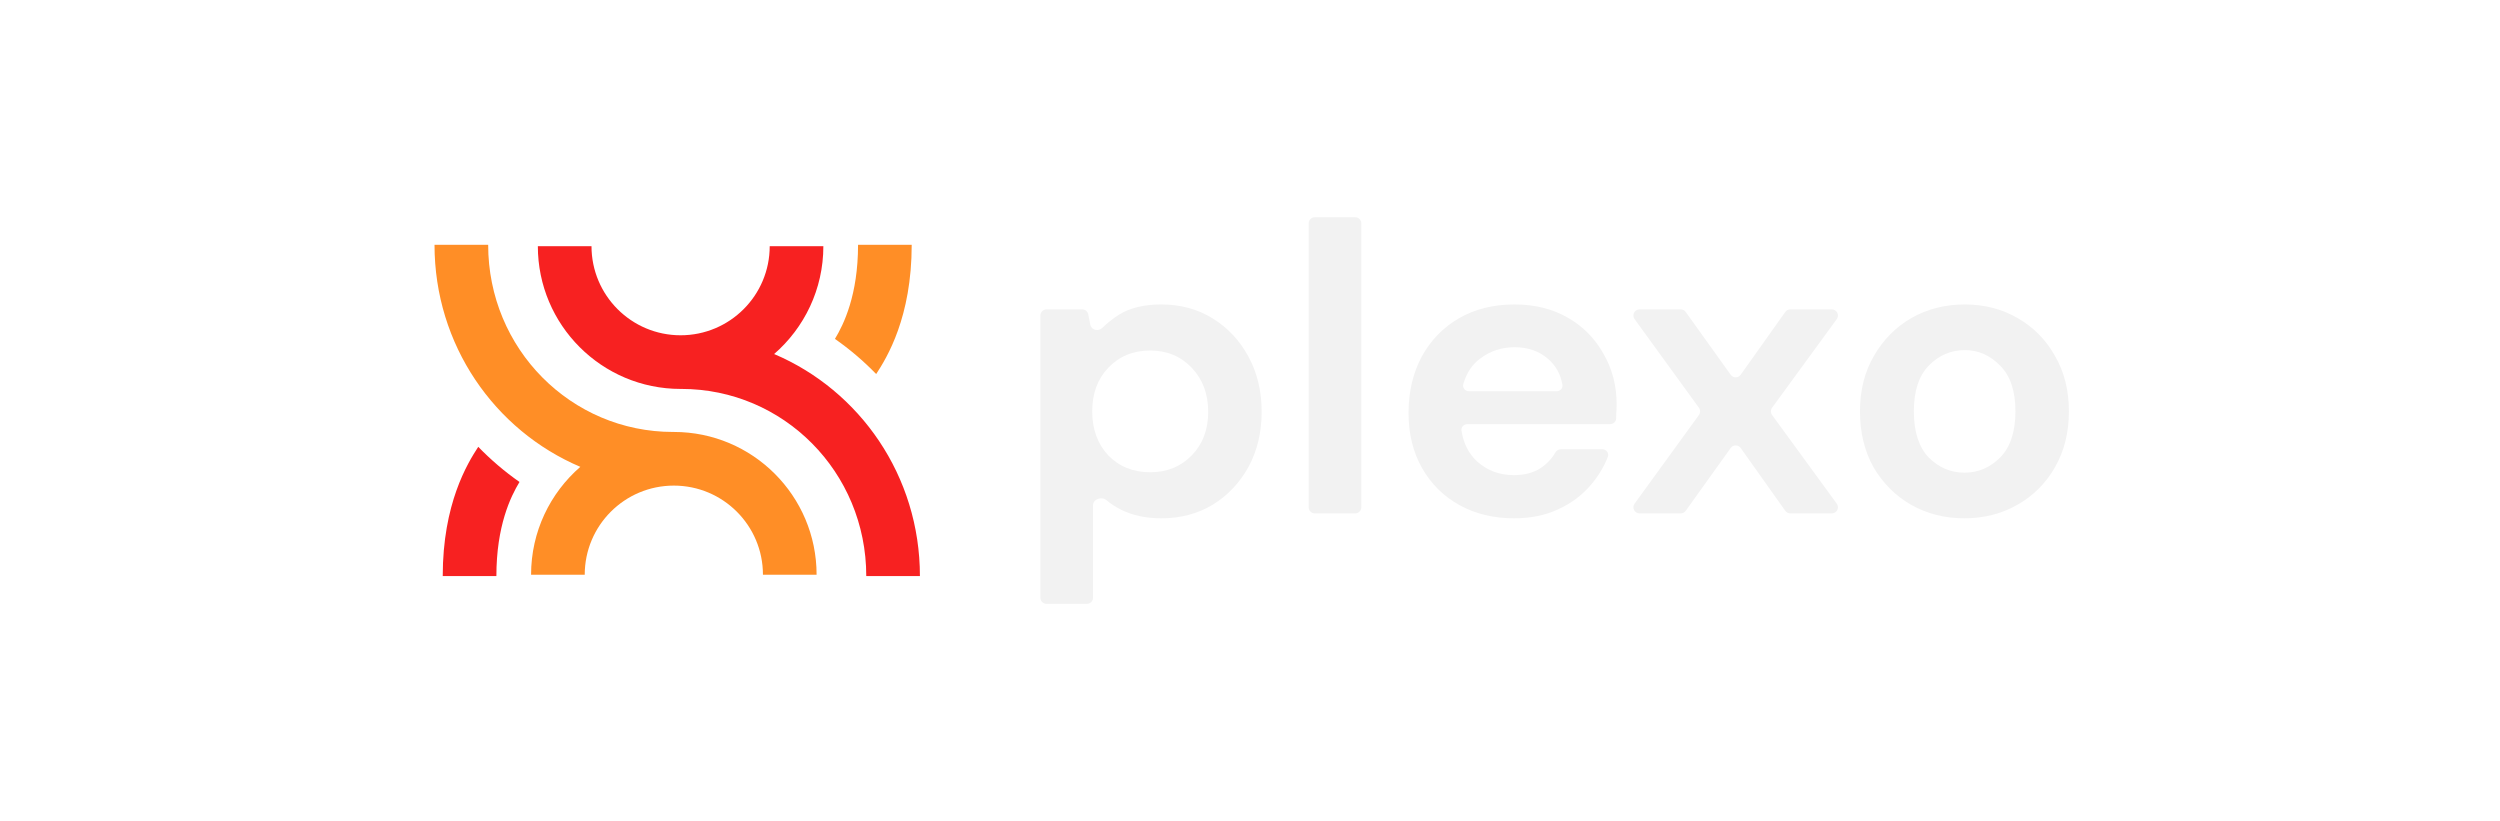
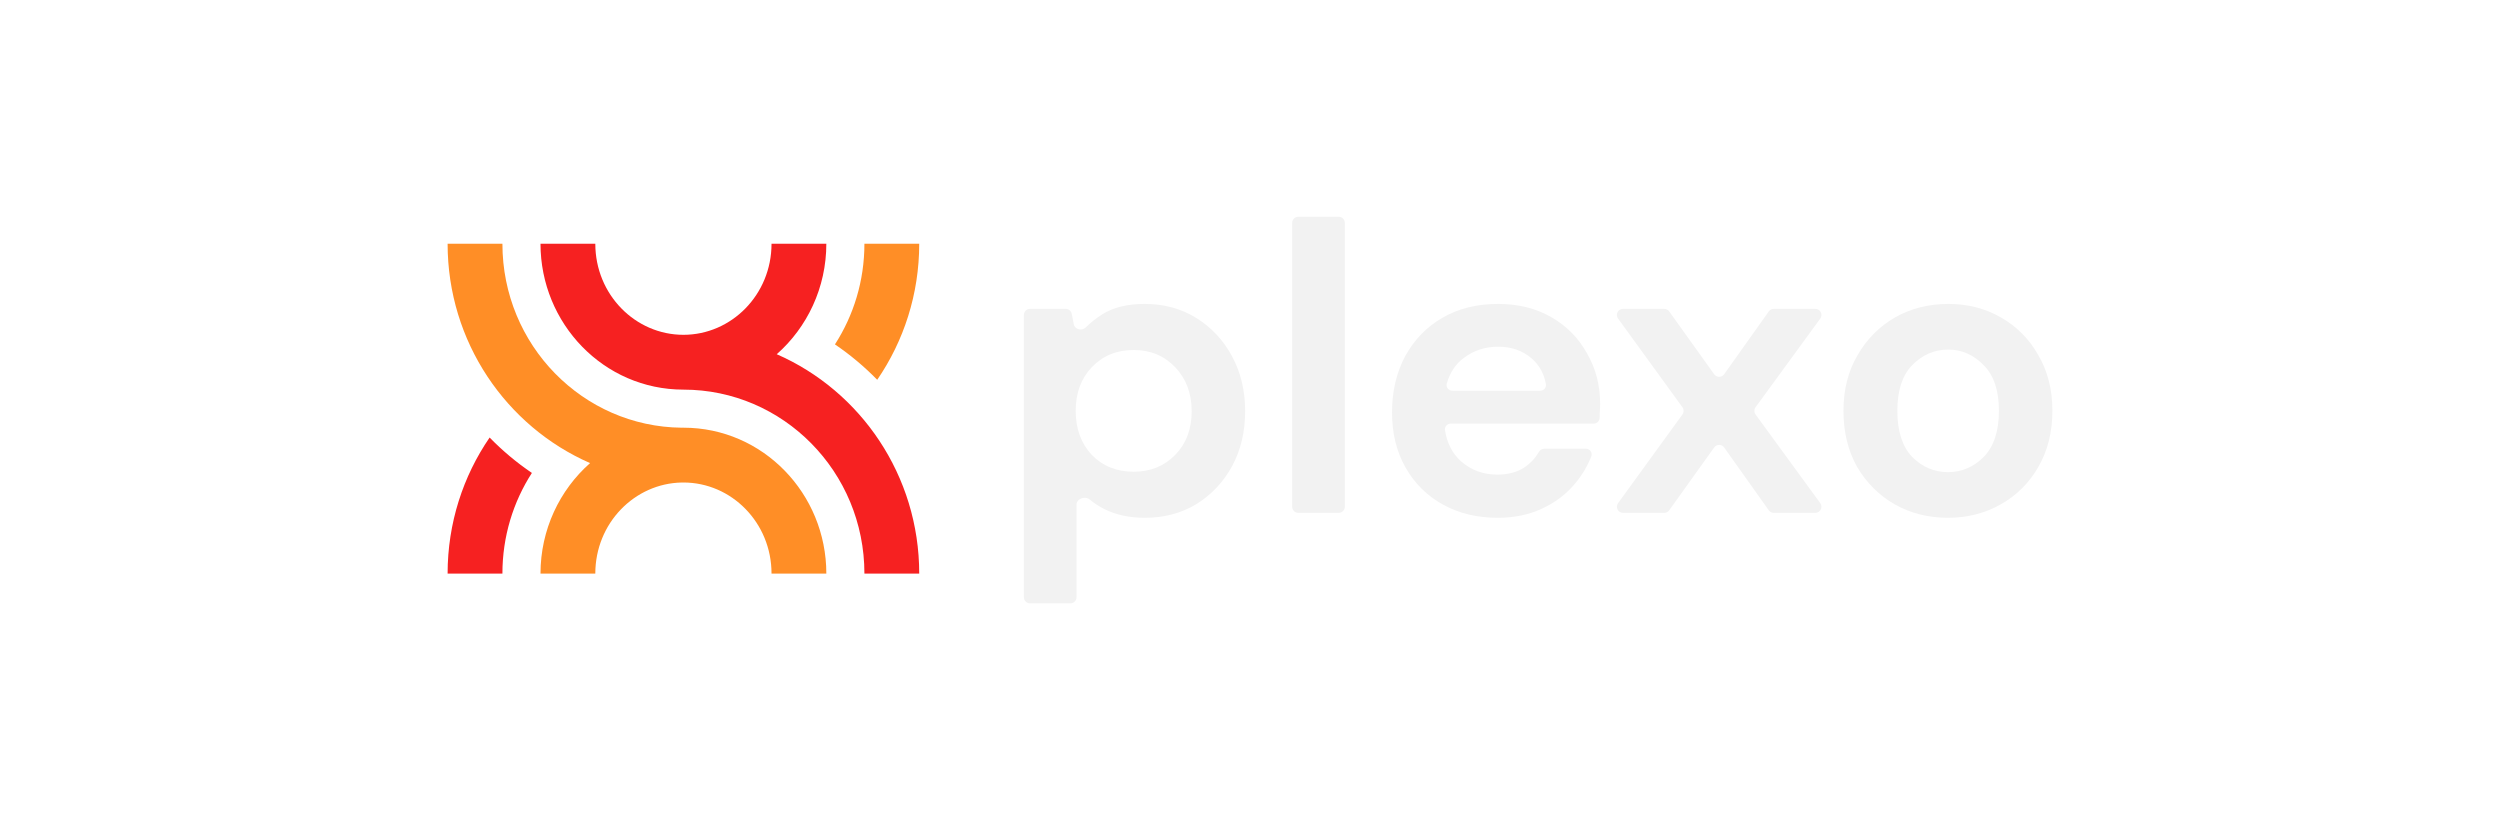
<svg xmlns="http://www.w3.org/2000/svg" width="817" height="268" viewBox="0 0 817 268" fill="none">
-   <path fill-rule="evenodd" clip-rule="evenodd" d="M219.935 141.162C186.632 141.162 159.534 114.044 159.534 80L142 80C142 112.715 161.614 140.666 189.647 152.565C179.79 161.119 173.556 173.739 173.556 187.815L191.09 187.815C191.09 171.733 204.127 158.695 220.209 158.695C236.292 158.695 249.329 171.733 249.329 187.815L266.863 187.815C266.863 162.049 245.975 141.162 220.209 141.162C220.118 141.162 220.026 141.162 219.935 141.162L219.935 141.162ZM272.858 110.752C277.709 114.145 282.222 117.994 286.337 122.238C289.888 116.797 297.945 103.646 297.945 80L280.411 80C280.411 96.411 275.746 105.979 272.858 110.752Z" fill="#FF8E26" />
-   <path fill-rule="evenodd" clip-rule="evenodd" d="M169.772 157.51C164.921 154.117 160.408 150.268 156.293 146.024C152.742 151.463 144.684 164.615 144.684 188.263L162.218 188.263C162.218 171.851 166.884 162.282 169.772 157.51ZM222.694 127.101C255.997 127.101 283.095 154.22 283.095 188.263L300.629 188.263C300.629 155.549 281.016 127.598 252.983 115.699C262.841 107.145 269.075 94.525 269.075 80.448L251.541 80.448C251.541 96.531 238.504 109.568 222.421 109.568C206.339 109.568 193.302 96.531 193.302 80.448L175.768 80.448C175.768 106.214 196.655 127.102 222.421 127.102C222.512 127.102 222.603 127.101 222.694 127.101L222.694 127.101Z" fill="#F72121" />
-   <path d="M342 197.341C340.895 197.341 340 196.445 340 195.341V103.107C340 102.002 340.895 101.107 342 101.107H353.678C354.633 101.107 355.455 101.782 355.64 102.72L356.318 106.156C356.656 107.869 358.951 108.412 360.194 107.187C361.786 105.618 363.612 104.174 365.671 102.854C369.256 100.614 373.87 99.494 379.515 99.494C385.787 99.494 391.388 101.017 396.316 104.064C401.244 107.11 405.142 111.277 408.009 116.563C410.876 121.85 412.31 127.853 412.31 134.574C412.31 141.294 410.876 147.297 408.009 152.584C405.142 157.781 401.244 161.903 396.316 164.949C391.388 167.906 385.787 169.385 379.515 169.385C374.497 169.385 370.107 168.444 366.343 166.562C364.58 165.68 362.973 164.631 361.524 163.414C360.018 162.15 357.204 163.131 357.204 165.097V195.341C357.204 196.445 356.308 197.341 355.204 197.341H342ZM375.886 154.331C381.352 154.331 385.877 152.494 389.461 148.821C393.045 145.147 394.837 140.398 394.837 134.574C394.837 128.749 393.045 123.956 389.461 120.192C385.877 116.429 381.352 114.547 375.886 114.547C370.331 114.547 365.761 116.429 362.177 120.192C358.682 123.866 356.935 128.615 356.935 134.439C356.935 140.263 358.682 145.057 362.177 148.821C365.761 152.494 370.331 154.331 375.886 154.331Z" fill="#F2F2F2" />
-   <path d="M429.678 167.772C428.574 167.772 427.678 166.876 427.678 165.772V73C427.678 71.895 428.574 71 429.678 71H442.882C443.987 71 444.882 71.895 444.882 73V165.772C444.882 166.876 443.987 167.772 442.882 167.772H429.678Z" fill="#F2F2F2" />
-   <path d="M494.853 169.385C488.132 169.385 482.174 167.951 476.977 165.084C471.78 162.216 467.703 158.184 464.746 152.987C461.789 147.79 460.31 141.787 460.31 134.977C460.31 128.077 461.744 121.94 464.611 116.563C467.568 111.187 471.601 107.021 476.708 104.064C481.905 101.017 487.998 99.494 494.987 99.494C501.528 99.494 507.308 100.928 512.325 103.795C517.343 106.662 521.241 110.605 524.019 115.623C526.886 120.551 528.32 126.061 528.32 132.154C528.32 133.14 528.275 134.17 528.185 135.246C528.185 135.74 528.176 136.244 528.157 136.757C528.118 137.801 527.244 138.606 526.199 138.606H479.523C478.364 138.606 477.438 139.591 477.617 140.735C478.272 144.929 479.985 148.296 482.756 150.837C486.071 153.794 490.059 155.272 494.718 155.272C498.213 155.272 501.125 154.51 503.455 152.987C505.499 151.624 507.096 149.941 508.244 147.938C508.632 147.263 509.329 146.805 510.107 146.805H523.621C524.959 146.805 525.919 148.095 525.428 149.34C524.154 152.574 522.34 155.582 519.986 158.363C517.119 161.768 513.535 164.456 509.234 166.428C505.023 168.399 500.229 169.385 494.853 169.385ZM494.987 113.472C490.776 113.472 487.057 114.682 483.831 117.101C481.149 119.038 479.273 121.842 478.201 125.514C477.851 126.714 478.803 127.853 480.053 127.853H508.721C509.873 127.853 510.8 126.877 510.602 125.742C510.006 122.328 508.475 119.537 506.008 117.37C503.051 114.771 499.378 113.472 494.987 113.472Z" fill="#F2F2F2" />
-   <path d="M535.801 167.772C534.167 167.772 533.223 165.919 534.182 164.597L555.218 135.614C555.727 134.913 555.727 133.965 555.218 133.264L534.182 104.282C533.223 102.959 534.167 101.107 535.801 101.107H549.264C549.909 101.107 550.514 101.418 550.89 101.943L565.594 122.481C566.394 123.598 568.055 123.595 568.851 122.475L583.429 101.949C583.804 101.421 584.412 101.107 585.06 101.107H598.64C600.276 101.107 601.22 102.964 600.255 104.286L579.108 133.26C578.596 133.963 578.596 134.916 579.108 135.618L600.255 164.593C601.22 165.914 600.276 167.772 598.64 167.772H585.06C584.412 167.772 583.804 167.458 583.429 166.93L568.851 146.403C568.055 145.283 566.394 145.28 565.594 146.397L550.89 166.936C550.514 167.461 549.909 167.772 549.264 167.772H535.801Z" fill="#F2F2F2" />
-   <path d="M641.98 169.385C635.529 169.385 629.704 167.906 624.507 164.949C619.4 161.992 615.323 157.915 612.277 152.718C609.32 147.432 607.841 141.339 607.841 134.439C607.841 127.54 609.364 121.492 612.411 116.295C615.457 111.008 619.534 106.886 624.642 103.929C629.839 100.972 635.663 99.494 642.115 99.494C648.476 99.494 654.211 100.972 659.318 103.929C664.515 106.886 668.592 111.008 671.549 116.295C674.596 121.492 676.119 127.54 676.119 134.439C676.119 141.339 674.596 147.432 671.549 152.718C668.592 157.915 664.515 161.992 659.318 164.949C654.121 167.906 648.342 169.385 641.98 169.385ZM641.98 154.466C646.46 154.466 650.358 152.808 653.673 149.493C656.989 146.088 658.646 141.07 658.646 134.439C658.646 127.809 656.989 122.836 653.673 119.52C650.358 116.115 646.505 114.413 642.115 114.413C637.545 114.413 633.602 116.115 630.287 119.52C627.061 122.836 625.448 127.809 625.448 134.439C625.448 141.07 627.061 146.088 630.287 149.493C633.602 152.808 637.5 154.466 641.98 154.466Z" fill="#F2F2F2" />
+   <path d="M336.604 197.17C335.499 197.17 334.604 196.275 334.604 195.17V102.936C334.604 101.832 335.499 100.936 336.604 100.936H348.282C349.237 100.936 350.059 101.612 350.244 102.549L350.921 105.986C351.259 107.698 353.554 108.242 354.797 107.017C356.39 105.448 358.216 104.004 360.275 102.684C363.859 100.444 368.474 99.323 374.119 99.323C380.391 99.323 385.991 100.847 390.919 103.893C395.847 106.94 399.745 111.106 402.613 116.393C405.48 121.68 406.914 127.683 406.914 134.403C406.914 141.124 405.48 147.127 402.613 152.414C399.745 157.611 395.847 161.732 390.919 164.779C385.991 167.736 380.391 169.214 374.119 169.214C369.101 169.214 364.71 168.273 360.947 166.392C359.183 165.51 357.577 164.461 356.128 163.244C354.622 161.98 351.807 162.96 351.807 164.927V195.17C351.807 196.275 350.912 197.17 349.807 197.17H336.604ZM370.49 154.161C375.956 154.161 380.48 152.324 384.065 148.65C387.649 144.976 389.441 140.227 389.441 134.403C389.441 128.579 387.649 123.785 384.065 120.022C380.48 116.259 375.956 114.377 370.49 114.377C364.934 114.377 360.365 116.259 356.78 120.022C353.286 123.696 351.539 128.445 351.539 134.269C351.539 140.093 353.286 144.887 356.78 148.65C360.365 152.324 364.934 154.161 370.49 154.161Z" fill="#F2F2F2" />
+   <path d="M424.282 167.601C423.177 167.601 422.282 166.706 422.282 165.601V72.83C422.282 71.725 423.177 70.83 424.282 70.83H437.486C438.59 70.83 439.486 71.725 439.486 72.83V165.601C439.486 166.706 438.59 167.601 437.486 167.601H424.282Z" fill="#F2F2F2" />
+   <path d="M489.456 169.214C482.736 169.214 476.777 167.781 471.58 164.913C466.383 162.046 462.306 158.014 459.349 152.817C456.392 147.62 454.914 141.616 454.914 134.806C454.914 127.907 456.348 121.769 459.215 116.393C462.172 111.017 466.204 106.85 471.311 103.893C476.508 100.847 482.601 99.323 489.591 99.323C496.132 99.323 501.911 100.757 506.929 103.624C511.947 106.492 515.844 110.434 518.622 115.452C521.489 120.38 522.923 125.891 522.923 131.984C522.923 132.97 522.878 134 522.789 135.075C522.789 135.57 522.779 136.073 522.76 136.586C522.722 137.631 521.847 138.435 520.802 138.435H474.126C472.967 138.435 472.041 139.42 472.22 140.565C472.875 144.759 474.588 148.126 477.36 150.666C480.675 153.623 484.662 155.102 489.322 155.102C492.816 155.102 495.728 154.34 498.058 152.817C500.103 151.454 501.699 149.771 502.848 147.768C503.235 147.092 503.932 146.634 504.711 146.634H518.224C519.562 146.634 520.523 147.924 520.032 149.169C518.757 152.404 516.943 155.412 514.59 158.193C511.723 161.598 508.138 164.286 503.837 166.257C499.626 168.229 494.832 169.214 489.456 169.214ZM489.591 113.302C485.379 113.302 481.661 114.511 478.435 116.931C475.753 118.868 473.876 121.672 472.805 125.343C472.454 126.544 473.406 127.683 474.657 127.683H503.324C504.477 127.683 505.404 126.707 505.206 125.572C504.609 122.157 503.078 119.367 500.612 117.199C497.655 114.601 493.981 113.302 489.591 113.302Z" fill="#F2F2F2" />
+   <path d="M530.404 167.601C528.771 167.601 527.826 165.749 528.786 164.427L549.822 135.444C550.33 134.743 550.33 133.795 549.822 133.094L528.786 104.111C527.826 102.789 528.771 100.936 530.404 100.936H543.867C544.512 100.936 545.118 101.248 545.493 101.772L560.197 122.311C560.997 123.428 562.659 123.425 563.454 122.305L578.033 101.778C578.408 101.25 579.016 100.936 579.663 100.936H593.243C594.879 100.936 595.823 102.794 594.859 104.115L573.712 133.09C573.199 133.792 573.199 134.745 573.712 135.448L594.859 164.422C595.823 165.744 594.879 167.601 593.243 167.601H579.663C579.016 167.601 578.408 167.288 578.033 166.759L563.454 146.233C562.659 145.113 560.997 145.11 560.197 146.227L545.493 166.766C545.118 167.29 544.512 167.601 543.867 167.601H530.404Z" fill="#F2F2F2" />
+   <path d="M636.584 169.214C630.132 169.214 624.308 167.736 619.111 164.779C614.004 161.822 609.927 157.745 606.88 152.548C603.923 147.261 602.445 141.168 602.445 134.269C602.445 127.369 603.968 121.321 607.014 116.124C610.061 110.838 614.138 106.716 619.245 103.759C624.442 100.802 630.267 99.323 636.718 99.323C643.08 99.323 648.814 100.802 653.922 103.759C659.119 106.716 663.196 110.838 666.153 116.124C669.199 121.321 670.723 127.369 670.723 134.269C670.723 141.168 669.199 147.261 666.153 152.548C663.196 157.745 659.119 161.822 653.922 164.779C648.725 167.736 642.945 169.214 636.584 169.214ZM636.584 154.295C641.064 154.295 644.962 152.638 648.277 149.322C651.592 145.917 653.25 140.899 653.25 134.269C653.25 127.638 651.592 122.665 648.277 119.35C644.962 115.945 641.109 114.242 636.718 114.242C632.148 114.242 628.206 115.945 624.89 119.35C621.665 122.665 620.052 127.638 620.052 134.269C620.052 140.899 621.665 145.917 624.89 149.322C628.206 152.638 632.103 154.295 636.584 154.295Z" fill="#F2F2F2" />
+   <path fill-rule="evenodd" clip-rule="evenodd" d="M223.34 157.681C223.341 157.681 223.341 157.681 223.341 157.681C239.029 157.681 252.135 170.793 252.135 187.454H270.046C270.046 161.336 249.35 139.769 223.341 139.769C223.155 139.769 222.97 139.77 222.785 139.773C190.49 139.47 164.189 112.785 164.189 79.644H146.277C146.277 111.702 165.405 139.355 192.837 151.339C182.888 160.119 176.636 173.099 176.636 187.454H194.547C194.547 170.968 207.38 157.957 222.847 157.685C223.012 157.686 223.176 157.687 223.34 157.687V157.681ZM286.674 124.117C282.473 119.812 277.846 115.931 272.861 112.547C278.949 103.101 282.492 91.806 282.492 79.644H300.403C300.403 96.154 295.332 111.492 286.674 124.117Z" fill="#FF8E26" />
+   <path fill-rule="evenodd" clip-rule="evenodd" d="M223.34 109.417C207.653 109.417 194.547 96.305 194.547 79.644H176.636C176.636 105.762 197.331 127.328 223.34 127.329C255.889 127.329 282.492 154.129 282.492 187.459H300.403C300.403 155.4 281.274 127.747 253.84 115.763C263.793 106.983 270.046 94.001 270.046 79.644H252.135C252.135 96.305 239.029 109.417 223.341 109.417C223.341 109.417 223.341 109.417 223.34 109.417ZM160.007 142.987C164.208 147.292 168.835 151.173 173.82 154.557C167.732 164.003 164.189 175.298 164.189 187.459H146.277C146.277 170.95 151.348 155.612 160.007 142.987Z" fill="#F62121" />
</svg>
